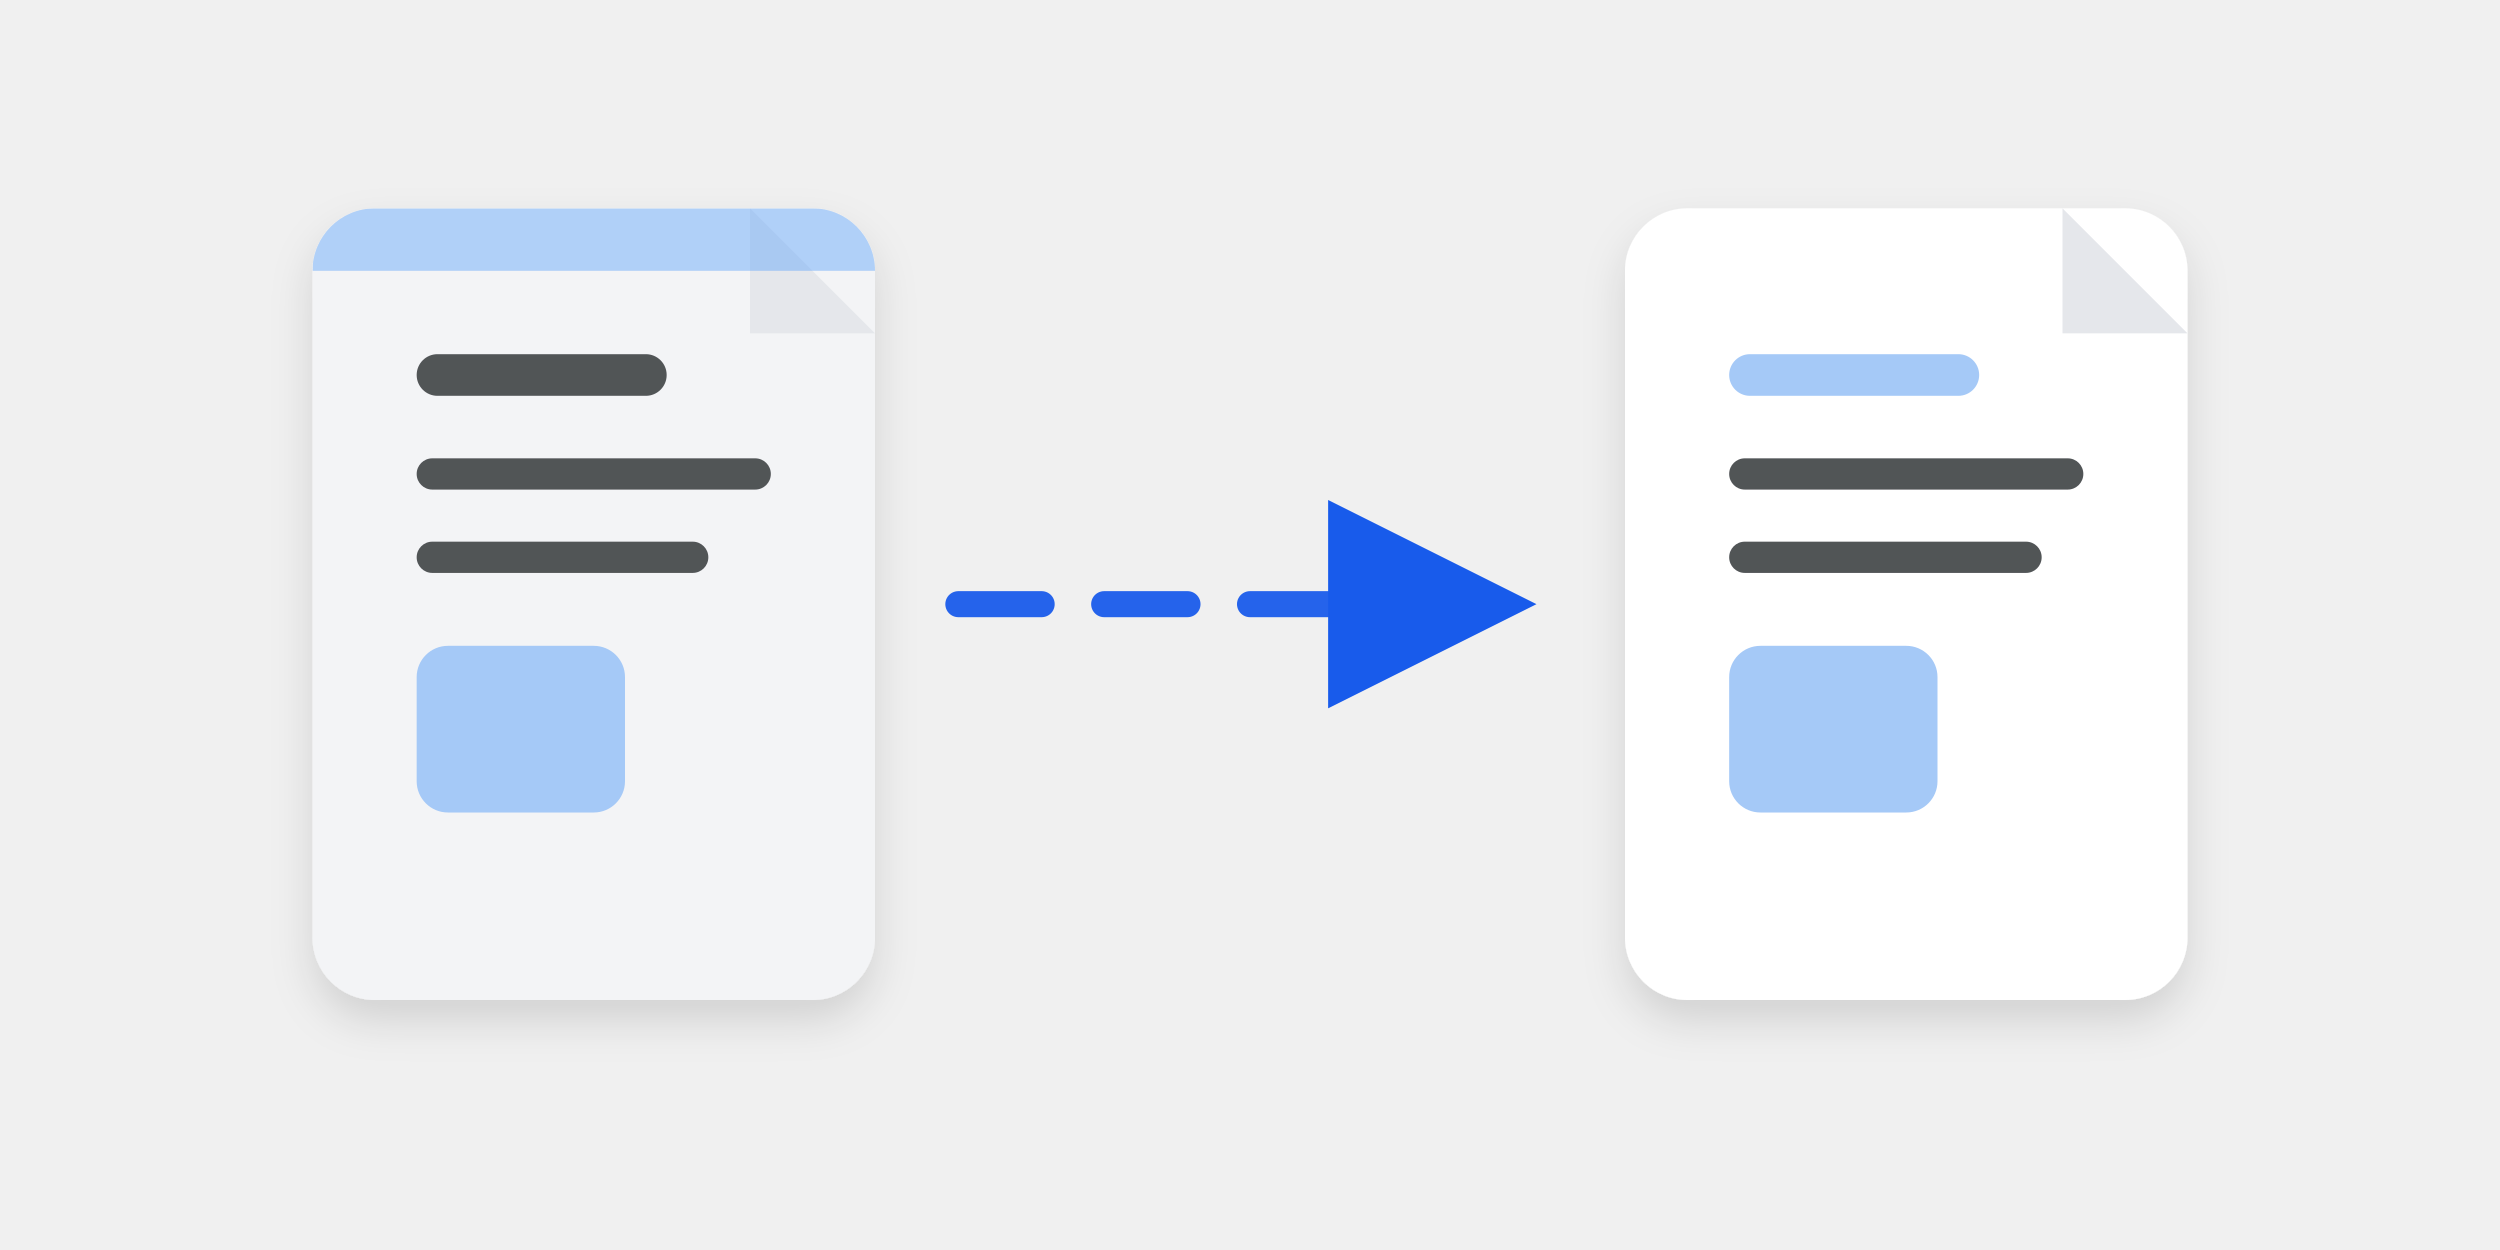
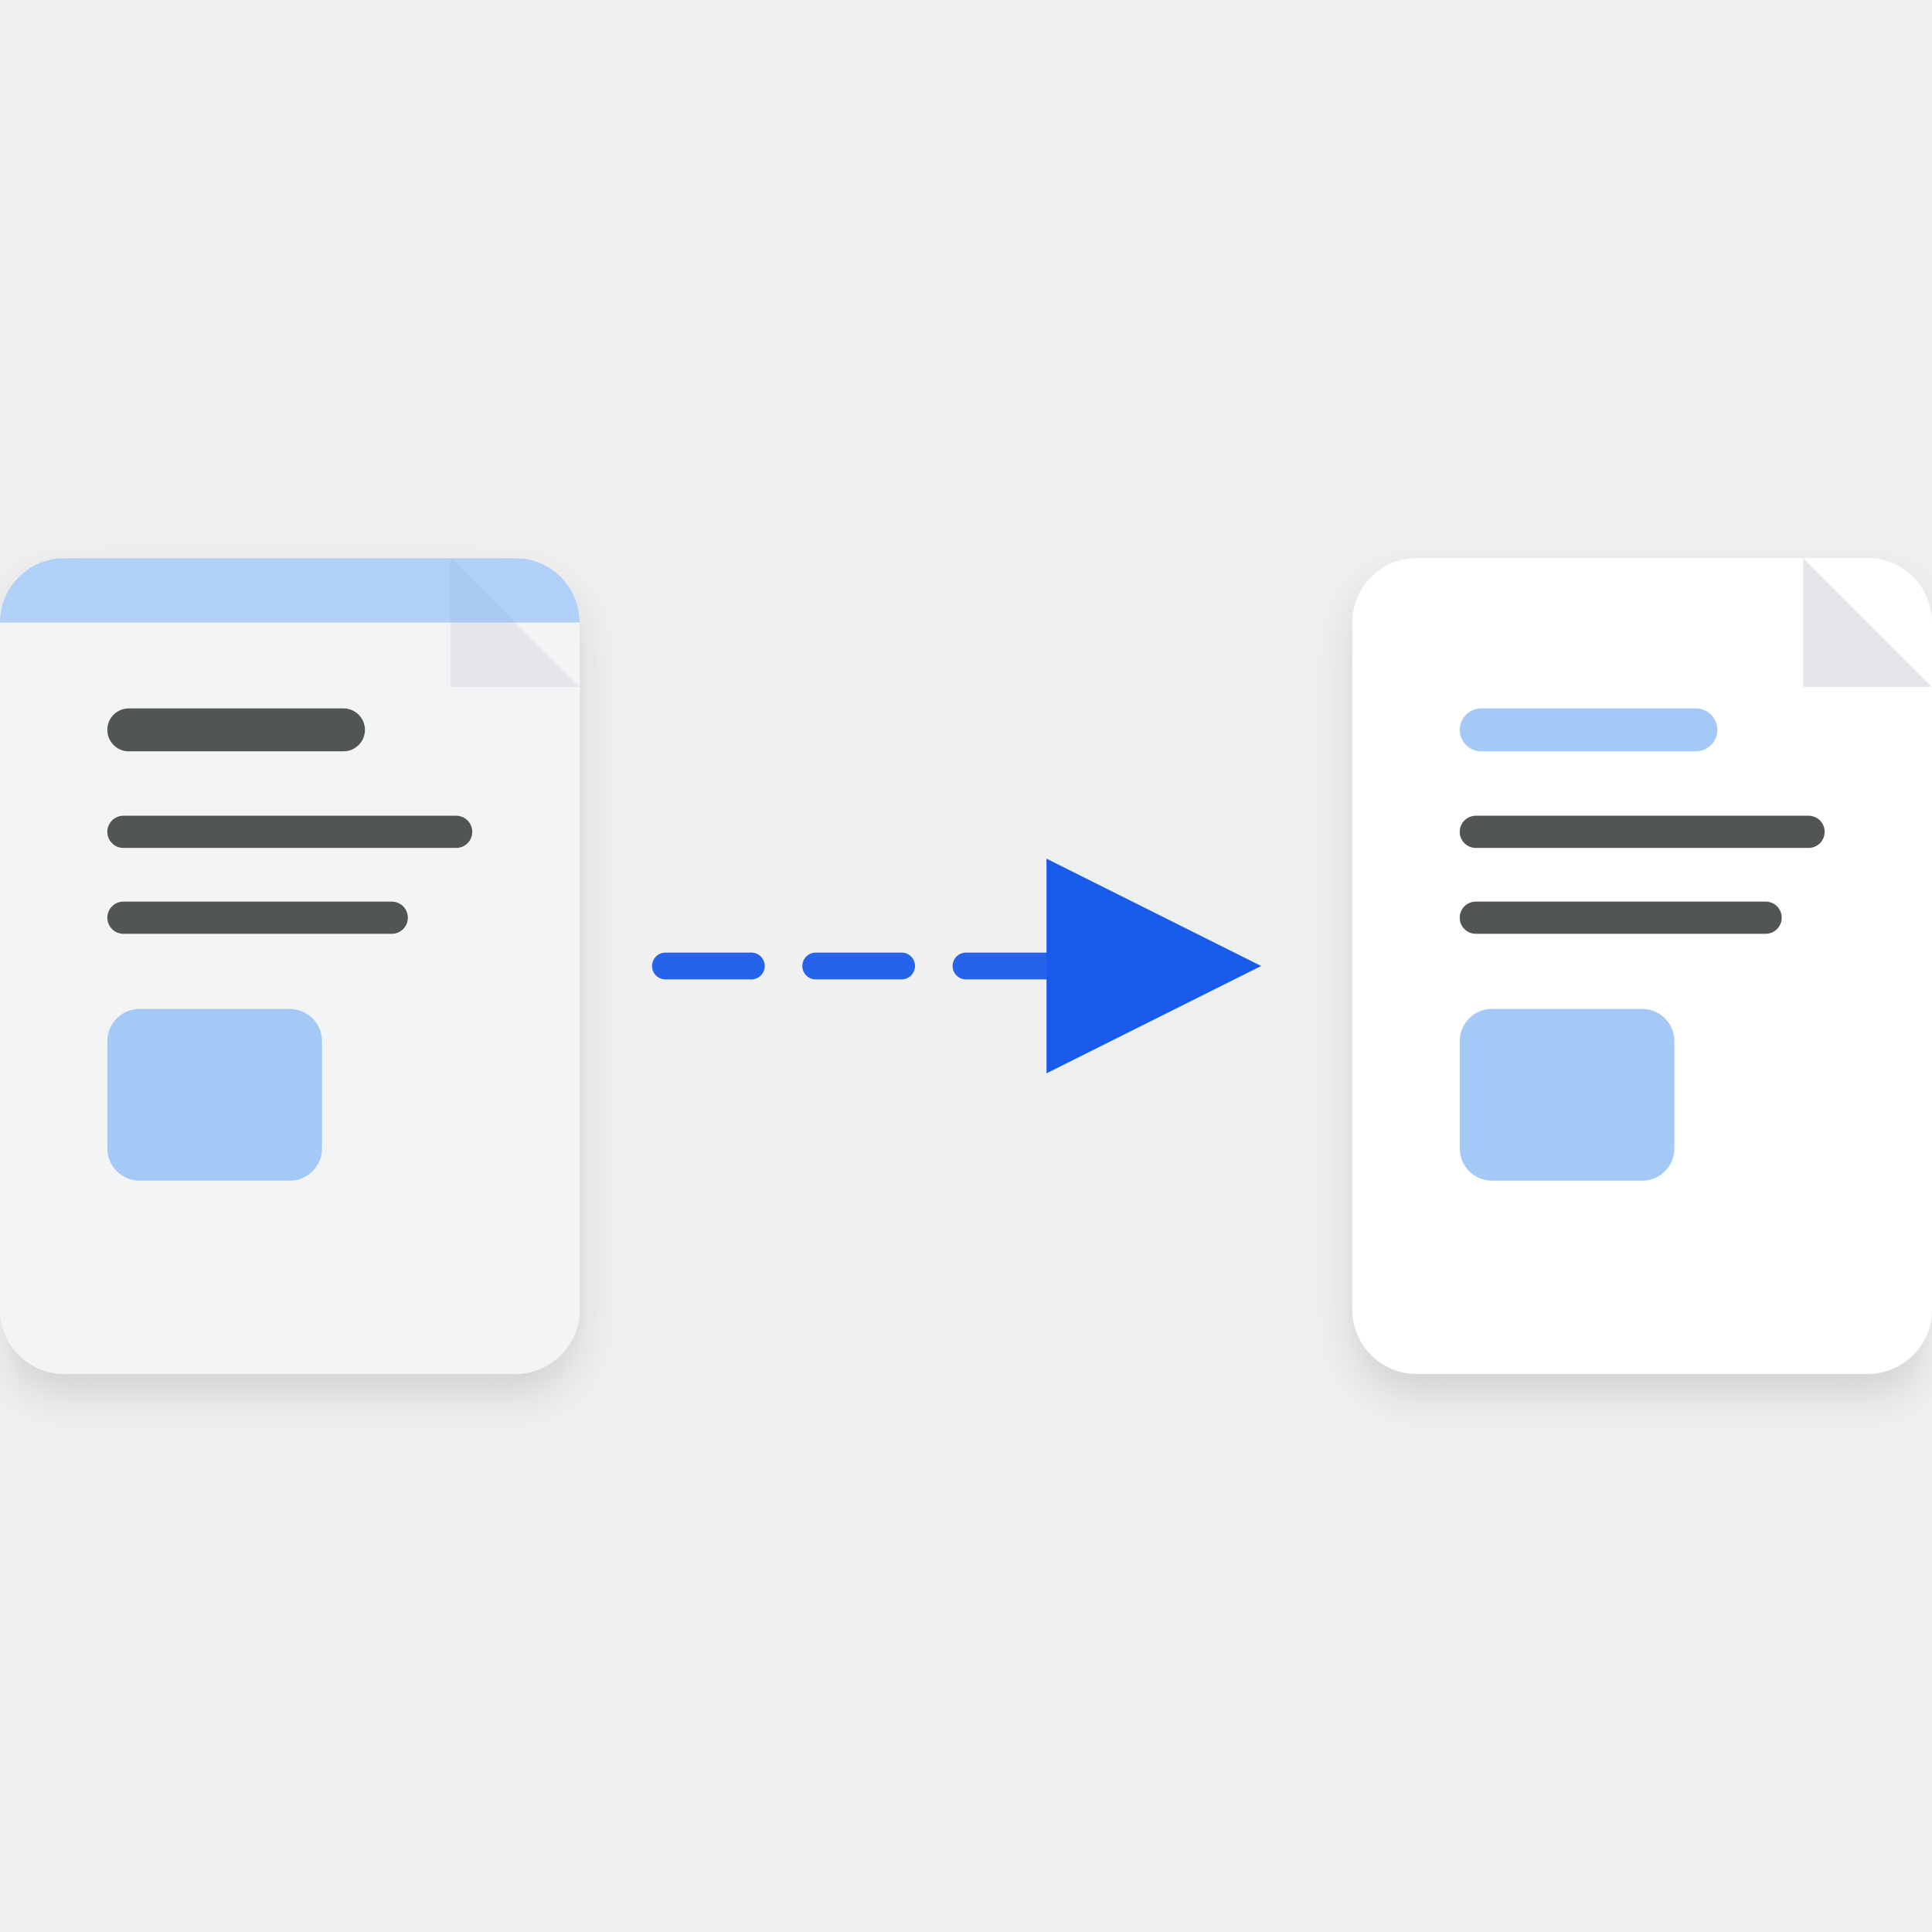
- <svg xmlns="http://www.w3.org/2000/svg" viewBox="0 0 240 120" width="240" height="120">
+ <svg xmlns="http://www.w3.org/2000/svg" width="220" height="220" viewBox="0 0 220 220">
  <defs>
    <filter id="shadow" x="-20%" y="-20%" width="140%" height="140%">
      <feDropShadow dx="0" dy="2" stdDeviation="2" flood-color="#00000020" />
    </filter>
    <marker id="arrow" markerWidth="8" markerHeight="8" refX="7" refY="4" orient="auto">
      <path d="M0 0 L8 4 L0 8 Z" fill="#185beb" />
    </marker>
    <clipPath id="scanClip">
      <rect x="30" y="20" width="54" height="76" rx="6" />
    </clipPath>
  </defs>
-   <g filter="url(#shadow)">
-     <rect x="30" y="20" width="54" height="76" rx="6" fill="#F3F4F6" />
-     <path d="M72 20 L84 32 L72 32 Z" fill="#E5E7EB" />
-     <rect x="40" y="34" width="24" height="4" rx="2" fill="#515457" />
-     <rect x="40" y="44" width="34" height="3" rx="1.5" fill="#515457" />
-     <rect x="40" y="52" width="28" height="3" rx="1.5" fill="#515457" />
-     <rect x="40" y="62" width="20" height="16" rx="3" fill="#a5c9f7" />
-     <g clip-path="url(#scanClip)">
-       <rect x="30" y="20" width="54" height="6" fill="#60A5FA" opacity=".45">
-         <animate attributeName="y" values="20;90;20" dur="2s" repeatCount="indefinite" />
-       </rect>
+   <g transform="translate(-36.667,39.111) scale(1.222222)">
+     <g filter="url(#shadow)">
+       <rect x="30" y="20" width="54" height="76" rx="6" fill="#F3F4F6" />
+       <path d="M72 20 L84 32 L72 32 Z" fill="#E5E7EB" />
+       <rect x="40" y="34" width="24" height="4" rx="2" fill="#515457" />
+       <rect x="40" y="44" width="34" height="3" rx="1.5" fill="#515457" />
+       <rect x="40" y="52" width="28" height="3" rx="1.5" fill="#515457" />
+       <rect x="40" y="62" width="20" height="16" rx="3" fill="#a5c9f7" />
+       <g clip-path="url(#scanClip)">
+         <rect x="30" y="20" width="54" height="6" fill="#60A5FA" opacity=".45">
+           <animate attributeName="y" values="20;90;20" dur="2s" repeatCount="indefinite" />
+         </rect>
+       </g>
    </g>
-   </g>
-   <path d="M92 58 H145" fill="none" stroke="#2563EB" stroke-width="2.5" stroke-linecap="round" stroke-dasharray="8 6" marker-end="url(#arrow)">
-     <animate attributeName="stroke-dashoffset" values="14;0" dur="0.8s" repeatCount="indefinite" />
-   </path>
-   <g filter="url(#shadow)">
-     <rect x="156" y="20" width="54" height="76" rx="6" fill="#FFFFFF" />
-     <path d="M198 20 L210 32 L198 32 Z" fill="#E5E7EB" />
-     <rect x="166" y="34" width="24" height="4" rx="2" fill="#a5c9f7" />
-     <rect x="166" y="44" width="34" height="3" rx="1.5" fill="#515457" />
-     <rect x="166" y="52" width="30" height="3" rx="1.5" fill="#515457" />
-     <rect x="166" y="62" width="20" height="16" rx="3" fill="#a5c9f7" />
-     <g opacity="0">
-       <animate attributeName="opacity" values="0;0;1;1;0;0" keyTimes="0;0.4;0.5;0.75;0.9;1" dur="2.5s" repeatCount="indefinite" />
-       <animateTransform attributeName="transform" type="scale" values="0.8;1.05;1" keyTimes="0;0.6;1" dur="2.5s" repeatCount="indefinite" additive="sum" origin="184 84" />
-       <circle cx="184" cy="84" r="9" fill="#22C55E" />
-       <path d="M180 84 L183 87 L189 80" fill="none" stroke="#FFFFFF" stroke-width="2" stroke-linecap="round" stroke-linejoin="round" />
+     <path d="M92 58 H145" fill="none" stroke="#2563EB" stroke-width="2.5" stroke-linecap="round" stroke-dasharray="8 6" marker-end="url(#arrow)">
+       <animate attributeName="stroke-dashoffset" values="14;0" dur="0.8s" repeatCount="indefinite" />
+     </path>
+     <g filter="url(#shadow)">
+       <rect x="156" y="20" width="54" height="76" rx="6" fill="#FFFFFF" />
+       <path d="M198 20 L210 32 L198 32 Z" fill="#E5E7EB" />
+       <rect x="166" y="34" width="24" height="4" rx="2" fill="#a5c9f7" />
+       <rect x="166" y="44" width="34" height="3" rx="1.5" fill="#515457" />
+       <rect x="166" y="52" width="30" height="3" rx="1.5" fill="#515457" />
+       <rect x="166" y="62" width="20" height="16" rx="3" fill="#a5c9f7" />
+       <g opacity="0">
+         <animate attributeName="opacity" values="0;0;1;1;0;0" keyTimes="0;0.4;0.5;0.75;0.9;1" dur="2.5s" repeatCount="indefinite" />
+         <animateTransform attributeName="transform" type="scale" values="0.8;1.05;1" keyTimes="0;0.6;1" dur="2.5s" repeatCount="indefinite" additive="sum" origin="184 84" />
+         <circle cx="184" cy="84" r="9" fill="#22C55E" />
+         <path d="M180 84 L183 87 L189 80" fill="none" stroke="#FFFFFF" stroke-width="2" stroke-linecap="round" stroke-linejoin="round" />
+       </g>
    </g>
  </g>
</svg>
